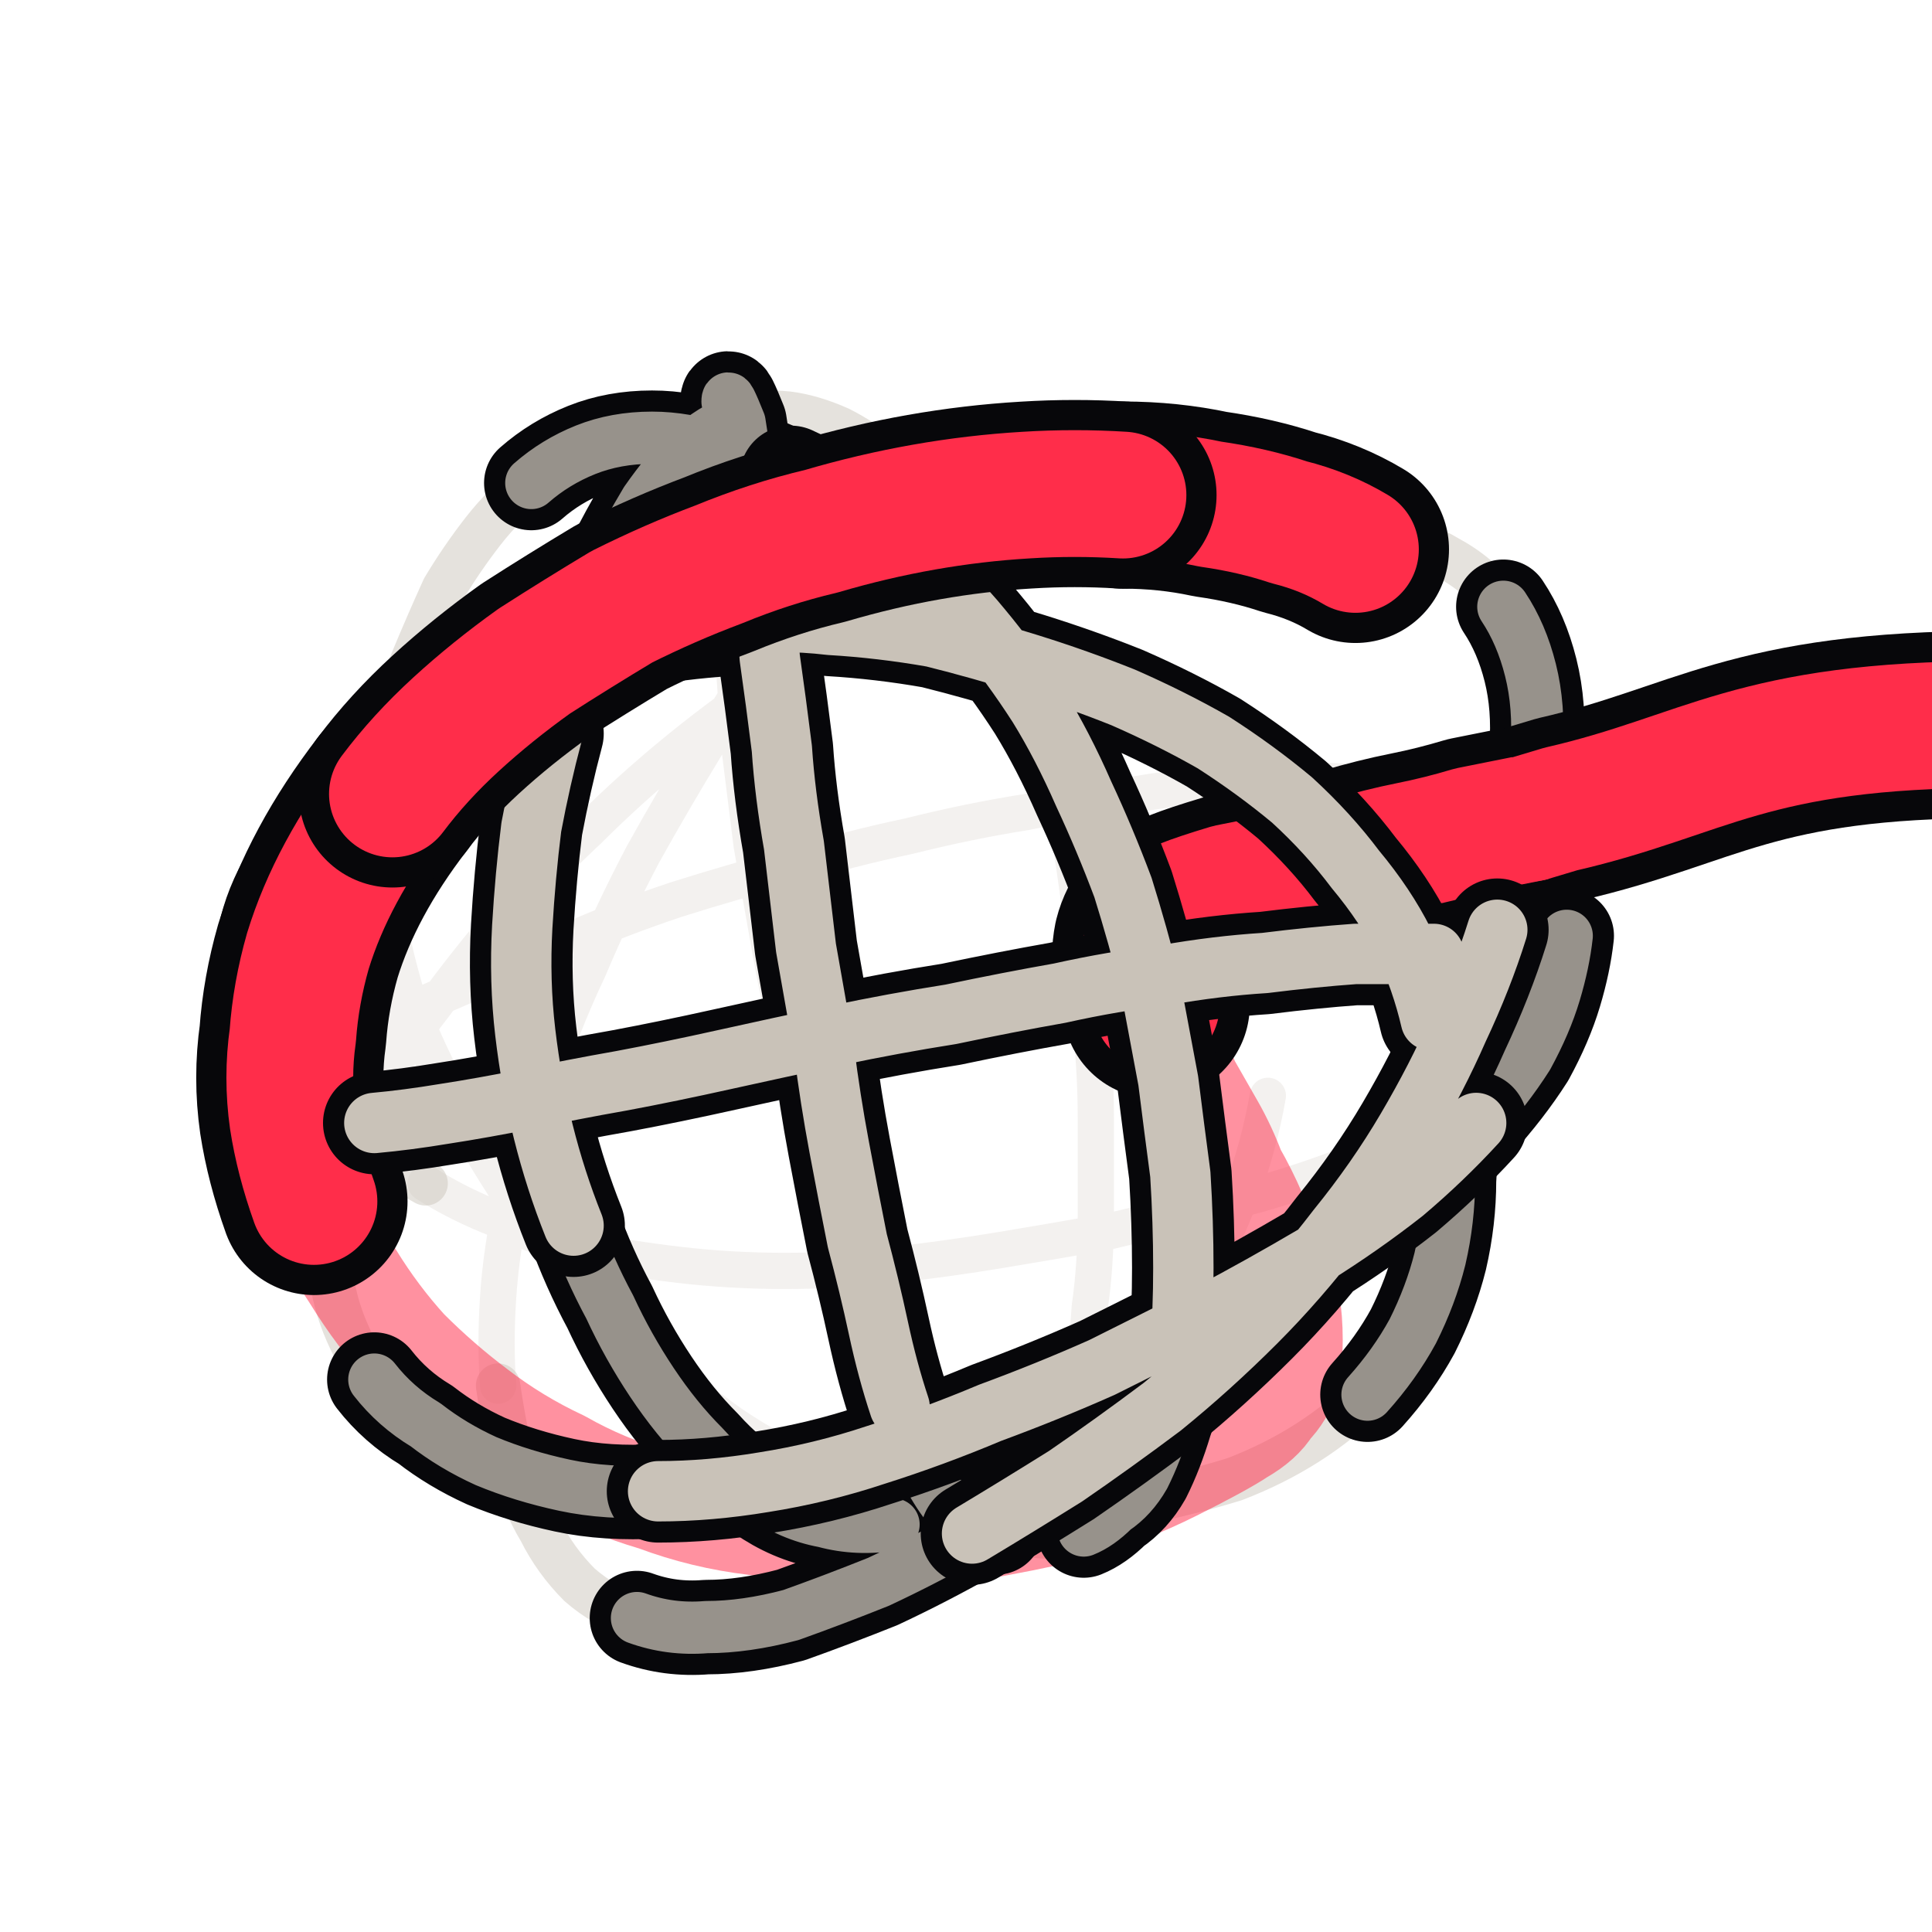
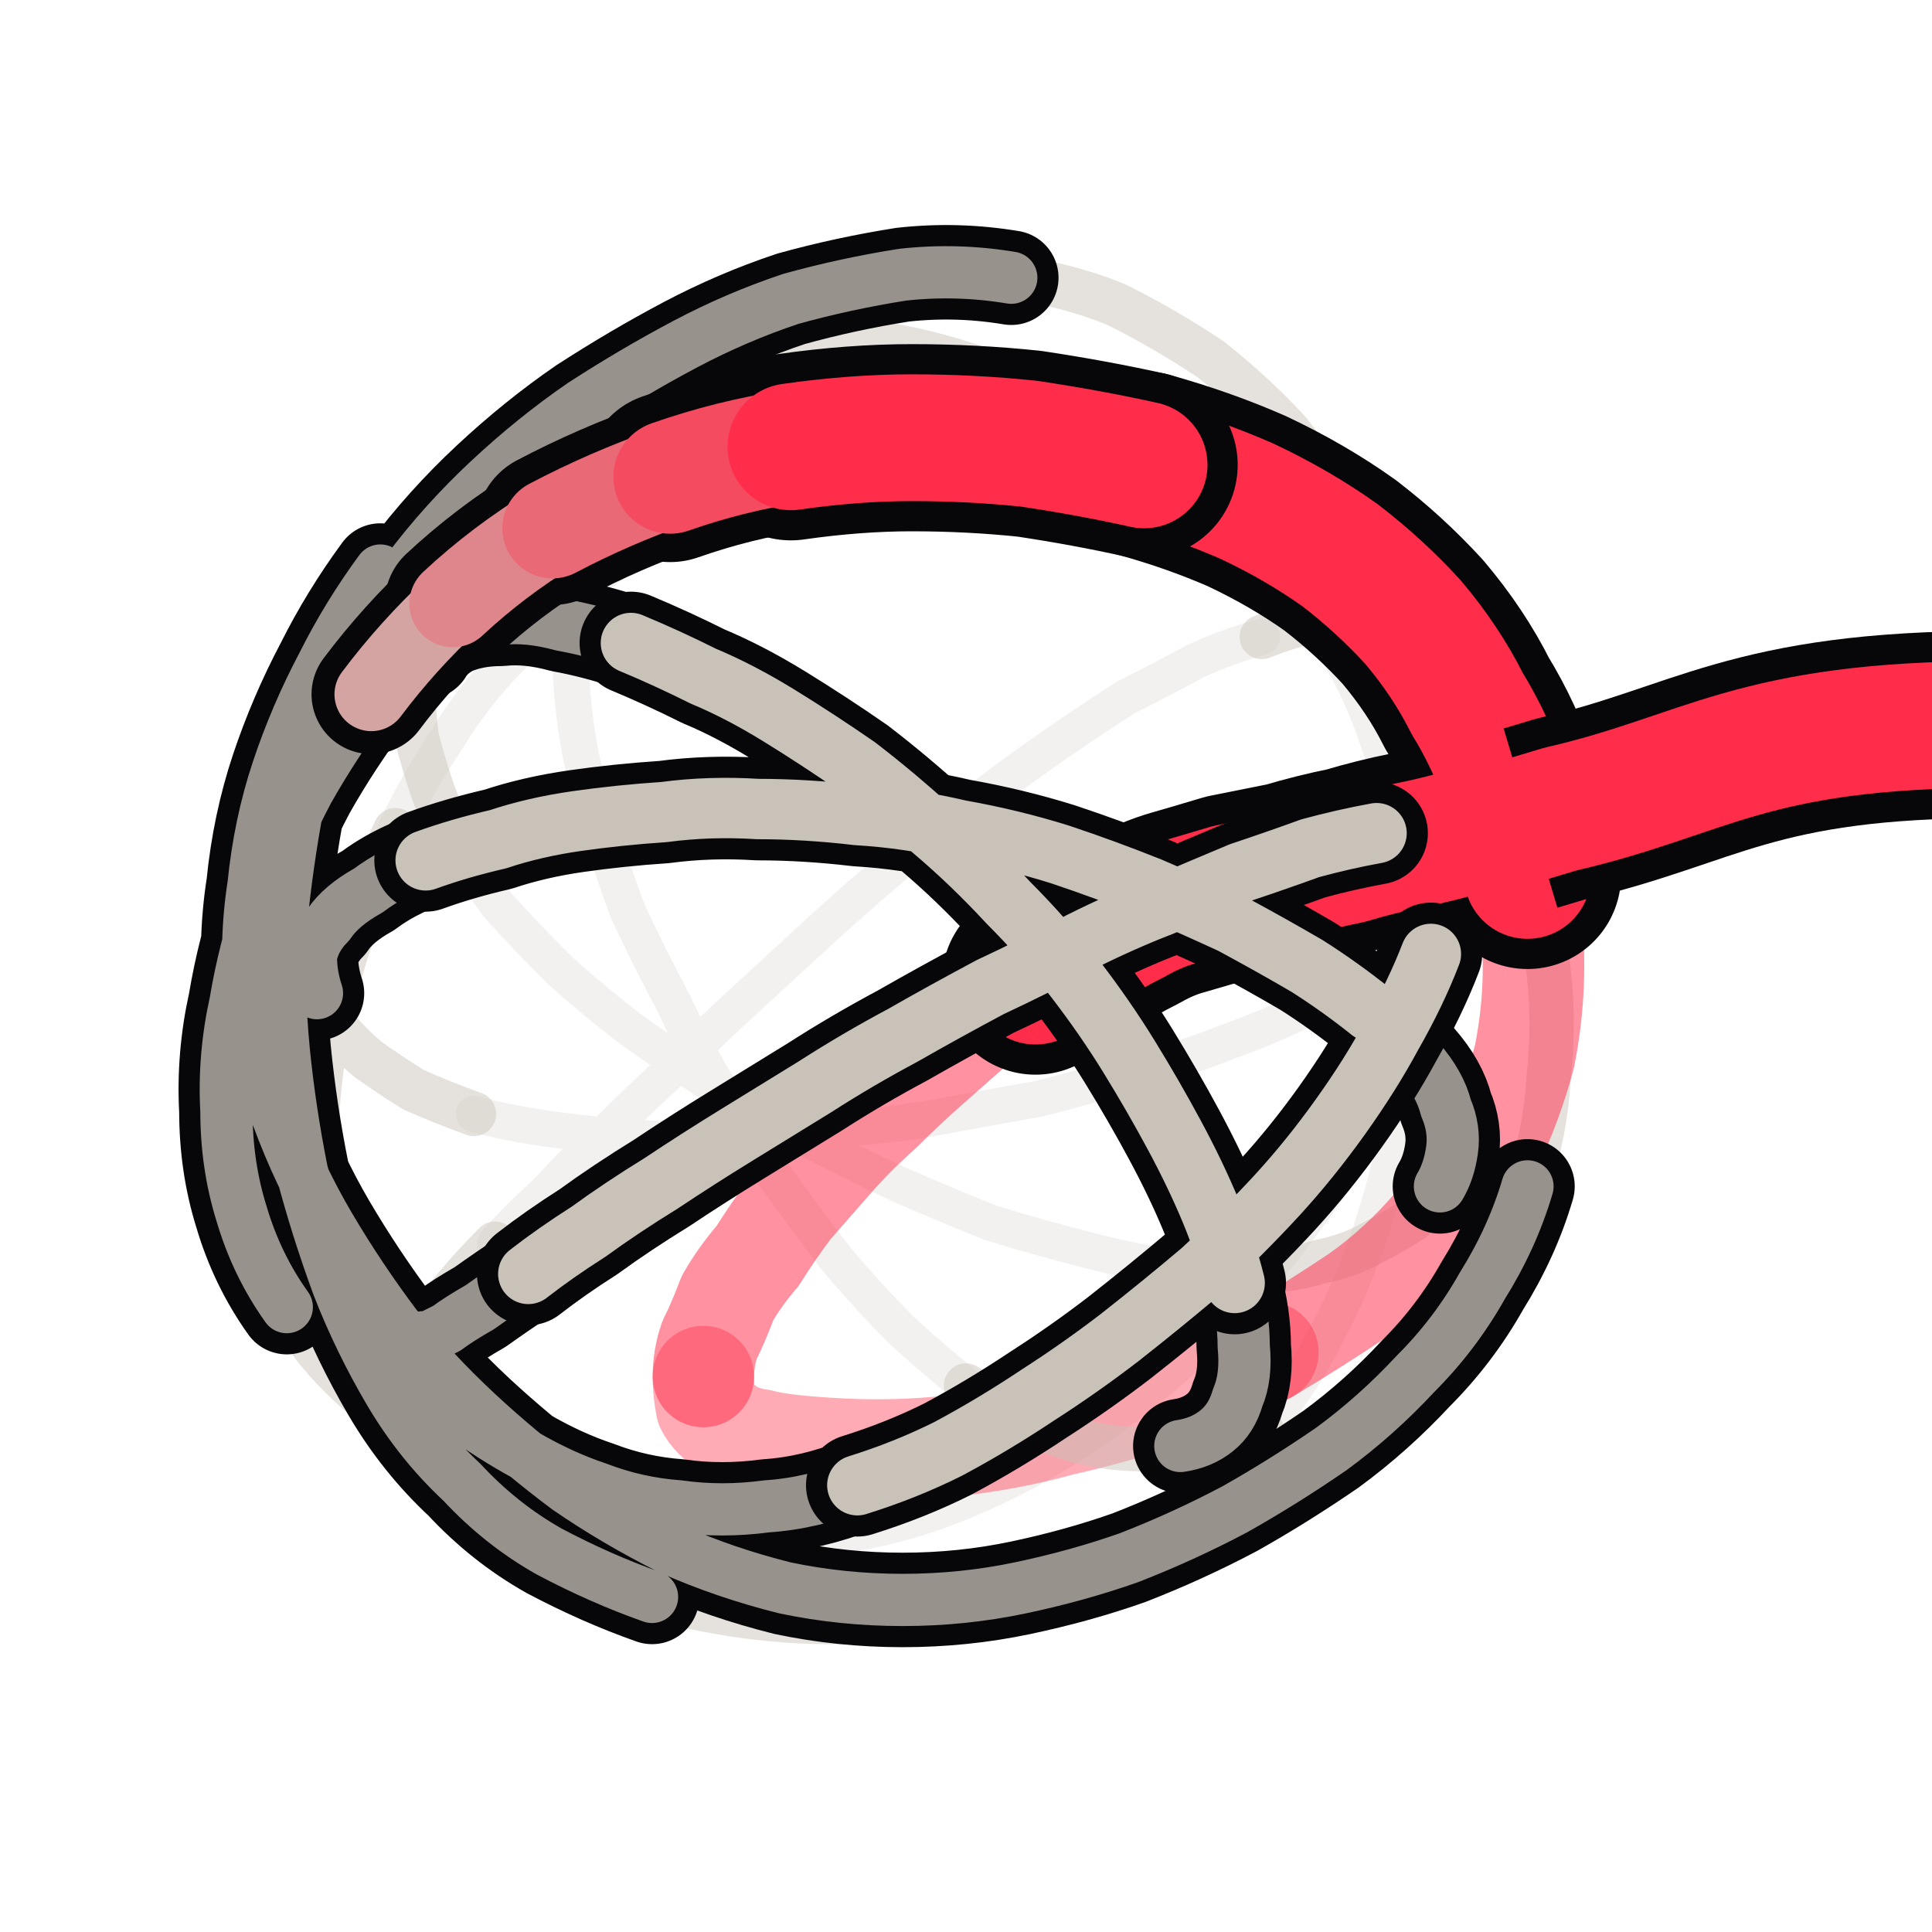
<svg xmlns="http://www.w3.org/2000/svg" viewBox="0 0 64 64">
  <g fill="none" stroke-linecap="round" stroke-linejoin="round">
-     <path d="M42 36.3Q41.7 38 41.1 39.6Q40.5 41.2 39.7 42.5M32.2 18.5Q32.9 19.5 33.5 20.9Q34 22.2 34.5 23.7Q35 25.3 35.3 27Q35.6 28.6 35.8 30.3Q36 32 36.1 33.7Q36.3 35.4 36.3 37Q36.3 38.7 36.3 40.3Q36.3 41.9 36.1 43.3Q36 44.8 35.8 46M24.1 17.2Q24.1 18.2 24.2 19.4Q24.2 20.6 24.3 21.9Q24.4 23.3 24.5 24.8Q24.7 26.4 24.9 28Q25.2 29.7 25.5 31.4Q25.8 33.1 26.2 34.7Q26.6 36.4 27 38Q27.4 39.5 27.9 41Q28.4 42.5 28.9 43.9Q29.4 45.3 30 46.5Q30.6 47.7 31.2 48.6M12.8 30.2Q13.1 31.8 13.6 33.4Q14.2 34.9 15 36.4Q15.8 37.9 16.7 39.3Q17.7 40.7 18.7 42Q19.8 43.3 21 44.5Q22.2 45.7 23.6 46.7Q24.9 47.7 26.4 48.4M14.1 39.2Q15.2 39.9 16.5 40.4Q17.8 41 19.3 41.4Q20.8 41.7 22.5 41.9Q24.2 42.1 26 42.1Q27.8 42.1 29.6 41.9Q31.4 41.7 33.2 41.4Q35 41.1 36.7 40.8Q38.4 40.4 40 40Q41.7 39.6 43.2 39.1Q44.7 38.6 46 38Q47.3 37.4 48.2 36.8M11.4 34.6Q12.4 34.1 13.5 33.5Q14.6 33 16 32.4Q17.4 31.7 19 31.1Q20.6 30.4 22.4 29.8Q24.3 29.2 26.2 28.7Q28.2 28.1 30.1 27.7Q32.1 27.2 34 26.9Q35.9 26.5 37.7 26.3Q39.5 26 41.3 25.9Q43 25.8 44.6 25.9Q46.1 25.9 47.4 26.2M11.3 39.1Q11.7 37.7 12.5 36.2Q13.3 34.7 14.4 33.3Q15.5 31.8 16.7 30.4Q18 28.9 19.5 27.5Q20.9 26.1 22.5 24.8Q24.1 23.5 25.9 22.3Q27.7 21.2 29.5 20.2Q31.4 19.3 33.2 18.7Q35 18 36.7 17.6Q38.4 17.3 40 17.2Q41.5 17 43 17.1M16.5 45.9Q16.4 44.5 16.5 43Q16.6 41.4 17 39.6Q17.3 37.8 18 35.9Q18.6 34 19.5 32.1Q20.3 30.2 21.3 28.3Q22.3 26.5 23.4 24.7Q24.5 22.9 25.6 21.2Q26.7 19.5 27.9 18" stroke="#c9c2b8" stroke-opacity="0.22" stroke-width="1.2" />
-     <path d="M39.7 42.5Q38.9 43.9 38 45Q37 46.2 36 47.1Q35 48 34 48.7Q32.9 49.4 31.8 49.8Q30.7 50.3 29.6 50.5M24.4 13.9Q25.2 13.6 26.1 13.7Q26.9 13.8 27.8 14.2Q28.6 14.6 29.3 15.2Q30.1 15.8 30.8 16.6Q31.6 17.4 32.2 18.5M35.8 46Q35.5 47.2 35.2 48Q34.9 48.9 34.5 49.4Q34.1 50 33.8 50.3Q33.4 50.5 33 50.6M24.1 13.3Q24 13.5 24 14Q24 14.6 24 15.4Q24 16.2 24.1 17.2M31.2 48.6Q31.8 49.4 32.4 50Q33 50.5 33.6 50.7Q34.2 50.9 34.7 50.9Q35.3 50.9 35.9 50.7M17.6 16Q16.7 16.7 16 17.6Q15.3 18.5 14.7 19.5Q14.2 20.6 13.7 21.8Q13.2 23 12.9 24.3Q12.6 25.7 12.6 27.2Q12.5 28.7 12.8 30.2M26.4 48.4Q27.9 49.2 29.4 49.5Q30.9 49.9 32.4 50Q33.9 50.1 35.4 50Q36.8 49.9 38.2 49.7Q39.6 49.4 40.9 49Q42.2 48.5 43.3 47.8Q44.4 47.1 45.3 46.2M8.7 32.5Q8.7 33.5 9.2 34.4Q9.6 35.4 10.4 36.2Q11.1 37.1 12.1 37.8Q13 38.6 14.1 39.2M48.2 36.8Q49.1 36.2 49.7 35.6Q50.3 35.1 50.7 34.5Q51 34 51.1 33.6M8.5 37Q8.4 36.8 8.8 36.4Q9.1 36.1 9.8 35.6Q10.5 35.2 11.4 34.6M47.4 26.2Q48.7 26.4 49.6 26.9Q50.5 27.4 51 28Q51.5 28.6 51.7 29.4Q51.9 30.2 51.9 31M12.4 45.7Q11.8 44.9 11.4 43.9Q11 42.9 10.9 41.7Q10.9 40.4 11.3 39.1M43 17.1Q44.4 17.2 45.7 17.6Q47 17.9 48 18.5Q49.1 19.1 49.8 20.1M21.1 53.6Q20 53.2 19.2 52.5Q18.4 51.7 17.9 50.7Q17.3 49.7 17 48.5Q16.7 47.3 16.5 45.9" stroke="#c9c2b8" stroke-opacity="0.48" stroke-width="1.47" />
-     <path d="M10.4 39.8Q10.9 41.1 11.7 42.3Q12.5 43.6 13.5 44.7Q14.6 45.8 15.8 46.7Q17.1 47.7 18.6 48.4Q20 49.2 21.7 49.7Q23.3 50.3 25 50.5Q26.7 50.8 28.5 50.9Q30.3 50.9 32.1 50.7Q33.9 50.4 35.6 50Q37.3 49.5 38.9 48.7Q40.5 47.9 41.1 47.5Q41.8 47.1 42.1 46.6Q42.5 46.2 42.7 45.6Q42.8 45 42.8 44.4Q42.8 43.7 42.7 43.1Q42.5 42.4 42.2 41.7Q42 41 41.6 40.2Q41.3 39.5 40.9 38.8Q40.6 38 40.2 37.3Q39.8 36.6 39.4 35.9Q39.1 35.2 38.8 34.5Q38.5 33.9 38.3 33.3" stroke="#ff2d4a" stroke-opacity="0.52" stroke-width="3.36" />
-     <path d="M29.6 50.5Q28.4 50.7 27.3 50.4Q26.2 50.2 25.2 49.5Q24.2 48.9 23.3 47.9Q22.4 47 21.6 45.8Q20.8 44.6 20.2 43.3Q19.5 42 19 40.6M18.3 24.3Q18.7 22.8 19.2 21.4Q19.7 20.1 20.2 18.8Q20.8 17.6 21.4 16.6Q22.1 15.6 22.8 14.9Q23.6 14.2 24.4 13.9M33 50.6Q32.6 50.7 32.2 50.5Q31.8 50.4 31.4 49.9Q31 49.4 30.6 48.6Q30.2 47.8 29.8 46.6M25 17.2Q24.9 16.2 24.7 15.4Q24.6 14.6 24.5 14Q24.3 13.5 24.2 13.3Q24.1 13.1 24.1 13.3M35.9 50.7Q36.4 50.5 36.9 50Q37.5 49.6 37.9 48.9Q38.3 48.1 38.6 47.1Q39 46 39.1 44.7M26.2 15.8Q25 15.2 23.9 14.9Q22.7 14.5 21.6 14.5Q20.4 14.5 19.4 14.9Q18.4 15.3 17.6 16M45.3 46.2Q46.2 45.2 46.8 44.1Q47.4 42.9 47.7 41.7Q48 40.4 48 39.1Q48.1 37.7 47.9 36.4Q47.8 35.1 47.4 33.8M15.4 23.4Q14.3 24.1 13.2 24.9Q12.2 25.8 11.4 26.6Q10.5 27.5 9.9 28.5Q9.2 29.5 8.9 30.5Q8.6 31.5 8.7 32.5M51.1 33.6Q51.3 33.1 51.2 32.8Q51 32.4 50.6 32.2Q50.2 31.9 49.4 31.8Q48.6 31.6 47.5 31.6M12.4 37.2Q11.3 37.3 10.4 37.4Q9.6 37.4 9.1 37.3Q8.6 37.2 8.5 37M51.9 31Q51.8 31.9 51.5 32.9Q51.2 33.9 50.6 35Q49.9 36.1 48.9 37.2M21.8 49.4Q20.1 49.5 18.7 49.2Q17.3 48.9 16.1 48.4Q15 47.9 14.1 47.2Q13.1 46.6 12.4 45.7M49.8 20.1Q50.4 21 50.7 22.2Q51 23.4 50.9 24.8Q50.9 26.2 50.5 27.7Q50.2 29.2 49.6 30.8M32.2 50.8Q30.6 51.7 29.1 52.4Q27.6 53 26.2 53.5Q24.7 53.9 23.4 53.9Q22.2 54 21.1 53.6" stroke="#07070a" stroke-width="3.13" />
-     <path d="M29.6 50.5Q28.4 50.7 27.3 50.4Q26.2 50.2 25.2 49.5Q24.2 48.9 23.3 47.9Q22.4 47 21.6 45.8Q20.8 44.6 20.2 43.3Q19.5 42 19 40.6M18.3 24.3Q18.7 22.8 19.2 21.4Q19.7 20.1 20.2 18.8Q20.8 17.6 21.4 16.6Q22.1 15.6 22.8 14.9Q23.6 14.2 24.4 13.9M33 50.6Q32.6 50.7 32.2 50.5Q31.8 50.4 31.4 49.9Q31 49.4 30.6 48.6Q30.2 47.8 29.8 46.6M25 17.2Q24.9 16.2 24.7 15.4Q24.6 14.6 24.5 14Q24.3 13.5 24.2 13.3Q24.1 13.1 24.1 13.3M35.9 50.7Q36.4 50.5 36.9 50Q37.5 49.6 37.9 48.9Q38.3 48.1 38.6 47.1Q39 46 39.1 44.7M26.2 15.8Q25 15.2 23.9 14.9Q22.7 14.5 21.6 14.5Q20.4 14.5 19.4 14.9Q18.4 15.3 17.6 16M45.3 46.2Q46.2 45.2 46.8 44.1Q47.4 42.9 47.7 41.7Q48 40.4 48 39.1Q48.1 37.7 47.9 36.4Q47.8 35.1 47.4 33.8M15.4 23.4Q14.3 24.1 13.2 24.9Q12.2 25.8 11.4 26.6Q10.5 27.5 9.9 28.5Q9.2 29.5 8.9 30.5Q8.6 31.5 8.7 32.5M51.1 33.6Q51.3 33.1 51.2 32.8Q51 32.4 50.6 32.2Q50.2 31.9 49.4 31.8Q48.6 31.6 47.5 31.6M12.4 37.2Q11.3 37.3 10.4 37.4Q9.6 37.4 9.1 37.3Q8.6 37.2 8.5 37M51.9 31Q51.8 31.9 51.5 32.9Q51.2 33.9 50.6 35Q49.9 36.1 48.9 37.2M21.8 49.4Q20.1 49.5 18.7 49.2Q17.3 48.9 16.1 48.4Q15 47.9 14.1 47.2Q13.1 46.6 12.4 45.7M49.8 20.1Q50.4 21 50.7 22.2Q51 23.4 50.9 24.8Q50.9 26.2 50.5 27.7Q50.2 29.2 49.6 30.8M32.2 50.8Q30.6 51.7 29.1 52.4Q27.6 53 26.2 53.5Q24.7 53.9 23.4 53.9Q22.2 54 21.1 53.6" stroke="#c9c2b8" stroke-opacity="0.74" stroke-width="1.73" />
-     <path d="M44.9 18.2Q43.9 17.6 42.7 17.3Q41.5 16.9 40.1 16.7Q38.7 16.4 37.2 16.4M13 26.3Q12 27.6 11.3 28.9Q10.6 30.2 10.2 31.5Q9.8 32.9 9.7 34.3Q9.5 35.7 9.7 37.1Q9.9 38.4 10.4 39.8M38.3 33.3Q38.1 32.7 38 32.2Q37.9 31.7 38 31.2Q38.1 30.8 38.4 30.4Q38.7 30.1 39.2 29.9Q39.7 29.7 40.7 29.4Q41.7 29.2 42.7 29Q43.7 28.7 44.7 28.5Q45.7 28.2 46.7 28Q47.7 27.8 48.7 27.5Q49.7 27.3 50.7 27.1" stroke="#07070a" stroke-width="6.2" />
-     <path d="M44.9 18.2Q43.9 17.6 42.7 17.3Q41.5 16.9 40.1 16.7Q38.7 16.4 37.2 16.4M13 26.3Q12 27.6 11.3 28.9Q10.6 30.2 10.2 31.5Q9.8 32.9 9.7 34.3Q9.5 35.7 9.7 37.1Q9.9 38.4 10.4 39.8M38.3 33.3Q38.1 32.7 38 32.2Q37.9 31.7 38 31.2Q38.1 30.8 38.4 30.4Q38.7 30.1 39.2 29.9Q39.7 29.7 40.7 29.4Q41.7 29.2 42.7 29Q43.7 28.7 44.7 28.5Q45.7 28.2 46.7 28Q47.7 27.8 48.7 27.5Q49.7 27.3 50.7 27.1" stroke="#ff2d4a" stroke-width="4.2" />
-     <path d="M19 40.6Q18.4 39.1 18 37.5Q17.6 35.9 17.4 34.2Q17.2 32.5 17.3 30.7Q17.4 29 17.6 27.4Q17.9 25.8 18.3 24.3M29.8 46.6Q29.4 45.4 29.1 44Q28.8 42.6 28.4 41.1Q28.1 39.6 27.8 38Q27.5 36.4 27.3 34.8Q27 33.1 26.7 31.4Q26.5 29.7 26.3 28Q26 26.3 25.9 24.8Q25.7 23.2 25.5 21.8Q25.4 20.5 25.3 19.3Q25.1 18.2 25 17.2M39.1 44.7Q39.2 43.4 39.2 42Q39.2 40.5 39.1 38.9Q38.9 37.4 38.7 35.8Q38.4 34.2 38.1 32.6Q37.7 31 37.2 29.4Q36.6 27.8 35.9 26.3Q35.2 24.7 34.4 23.4Q33.5 22 32.5 20.8Q31.6 19.7 30.5 18.8Q29.5 17.8 28.4 17.1Q27.3 16.3 26.2 15.8M47.4 33.8Q47.1 32.5 46.5 31.2Q45.9 30 44.9 28.8Q44 27.6 42.8 26.5Q41.6 25.5 40.2 24.6Q38.8 23.8 37.2 23.1Q35.7 22.5 34.1 22Q32.5 21.5 30.9 21.1Q29.2 20.8 27.5 20.7Q25.8 20.5 24.1 20.7Q22.5 20.8 20.9 21.1Q19.3 21.5 18 22.1Q16.6 22.7 15.4 23.4M47.5 31.6Q46.3 31.6 44.9 31.6Q43.5 31.7 41.9 31.9Q40.3 32 38.6 32.3Q36.9 32.5 35.1 32.9Q33.4 33.2 31.5 33.6Q29.6 33.9 27.7 34.3Q25.8 34.7 24 35.1Q22.2 35.5 20.6 35.8Q18.9 36.1 17.5 36.4Q16 36.7 14.7 36.9Q13.5 37.1 12.4 37.2M48.9 37.2Q47.8 38.4 46.5 39.5Q45.1 40.6 43.5 41.6Q41.8 42.6 40.1 43.5Q38.3 44.4 36.5 45.3Q34.7 46.1 32.8 46.8Q30.9 47.6 29 48.2Q27.2 48.8 25.3 49.1Q23.5 49.4 21.8 49.4M49.6 30.8Q49.1 32.4 48.3 34.1Q47.6 35.7 46.6 37.4Q45.6 39.1 44.3 40.7Q43 42.4 41.6 43.8Q40.1 45.3 38.5 46.6Q36.9 47.8 35.3 48.9Q33.7 49.9 32.2 50.8" stroke="#07070a" stroke-width="3.4" />
-     <path d="M19 40.6Q18.4 39.1 18 37.5Q17.6 35.9 17.4 34.2Q17.2 32.5 17.3 30.7Q17.4 29 17.6 27.4Q17.9 25.8 18.3 24.3M29.8 46.6Q29.4 45.4 29.1 44Q28.8 42.6 28.4 41.1Q28.1 39.6 27.8 38Q27.5 36.4 27.3 34.8Q27 33.1 26.7 31.4Q26.5 29.7 26.3 28Q26 26.3 25.9 24.8Q25.7 23.2 25.5 21.8Q25.4 20.5 25.3 19.3Q25.1 18.2 25 17.2M39.1 44.7Q39.2 43.4 39.2 42Q39.2 40.5 39.1 38.9Q38.9 37.4 38.7 35.8Q38.4 34.2 38.1 32.6Q37.7 31 37.2 29.4Q36.6 27.8 35.9 26.3Q35.2 24.7 34.4 23.4Q33.5 22 32.5 20.8Q31.6 19.7 30.5 18.8Q29.5 17.8 28.4 17.1Q27.3 16.3 26.2 15.8M47.4 33.8Q47.1 32.5 46.5 31.2Q45.9 30 44.9 28.8Q44 27.6 42.8 26.5Q41.6 25.5 40.2 24.6Q38.8 23.8 37.2 23.1Q35.7 22.5 34.1 22Q32.5 21.5 30.9 21.1Q29.2 20.8 27.5 20.7Q25.8 20.5 24.1 20.7Q22.5 20.8 20.9 21.1Q19.3 21.5 18 22.1Q16.6 22.7 15.4 23.4M47.5 31.6Q46.3 31.6 44.9 31.6Q43.5 31.7 41.9 31.9Q40.3 32 38.6 32.3Q36.9 32.5 35.1 32.9Q33.4 33.2 31.5 33.6Q29.6 33.9 27.7 34.3Q25.8 34.7 24 35.1Q22.2 35.5 20.6 35.8Q18.9 36.1 17.5 36.4Q16 36.7 14.7 36.9Q13.5 37.1 12.4 37.2M48.9 37.2Q47.8 38.4 46.5 39.5Q45.1 40.6 43.5 41.6Q41.8 42.6 40.1 43.5Q38.3 44.4 36.5 45.3Q34.7 46.1 32.8 46.8Q30.9 47.6 29 48.2Q27.2 48.8 25.3 49.1Q23.5 49.4 21.8 49.4M49.6 30.8Q49.1 32.4 48.3 34.1Q47.6 35.7 46.6 37.4Q45.6 39.1 44.3 40.7Q43 42.4 41.6 43.8Q40.1 45.3 38.5 46.6Q36.9 47.8 35.3 48.9Q33.7 49.9 32.2 50.8" stroke="#c9c2b8" stroke-opacity="1" stroke-width="2" />
-     <path d="M37.2 16.4Q35.6 16.3 34 16.4Q32.3 16.5 30.6 16.8Q28.9 17.1 27.2 17.6Q25.5 18 23.8 18.7Q22.2 19.3 20.6 20.1Q19.1 21 17.7 21.9Q16.3 22.9 15.1 24Q13.9 25.1 13 26.3" stroke="#07070a" stroke-width="6.2" />
-     <path d="M37.2 16.4Q35.6 16.3 34 16.4Q32.3 16.5 30.6 16.8Q28.9 17.1 27.2 17.6Q25.5 18 23.8 18.7Q22.2 19.3 20.6 20.1Q19.1 21 17.7 21.9Q16.3 22.9 15.1 24Q13.9 25.1 13 26.3" stroke="#ff2d4a" stroke-width="4.2" />
+     <path d="M18.9 21.7Q18.9 22.8 19.1 24.2Q19.3 25.6 19.8 27.1Q20.2 28.6 20.8 30.2Q21.5 31.7 22.3 33.2Q23 34.7 23.9 36.2Q24.7 37.6 25.7 39Q26.7 40.4 27.7 41.7Q28.8 43 29.9 44.1Q31 45.1 32 45.9M15.2 28Q15.7 28.9 16.5 30Q17.4 31 18.5 32.1Q19.6 33.1 20.9 34.1Q22.3 35.1 23.7 36Q25.2 36.9 26.7 37.7Q28.2 38.5 29.7 39.2Q31.3 39.9 32.8 40.5Q34.4 41 36 41.4Q37.5 41.8 38.9 42Q40.4 42.2 41.6 42.1M15.7 36.9Q16.8 37.2 18.2 37.4Q19.6 37.6 21.2 37.7Q22.8 37.8 24.4 37.7Q26.1 37.6 27.7 37.4Q29.4 37.3 31.1 37Q32.7 36.7 34.4 36.4Q36 36 37.6 35.5Q39.2 35.1 40.7 34.5Q42.1 34 43.3 33.4Q44.5 32.8 45.4 32.3M16.4 41.2Q17.1 40.4 18.1 39.5Q19 38.5 20.1 37.5Q21.2 36.4 22.3 35.4Q23.4 34.3 24.6 33.2Q25.8 32.1 27.1 30.9Q28.3 29.8 29.6 28.7Q30.9 27.6 32.3 26.6Q33.6 25.6 34.9 24.7Q36.2 23.8 37.3 23.1Q38.5 22.5 39.6 21.9Q40.7 21.4 41.8 21.1M13.1 27.5Q13.8 26 14.8 24.5Q15.7 23 17 21.7Q18.2 20.3 19.6 19.2Q21.1 18.1 22.7 17.3Q24.4 16.5 26.1 16Q27.9 15.5 29.6 15.3Q31.4 15 33.2 15Q34.9 15.1 36.7 15.3M38.8 15.5Q40.3 16.6 41.7 18Q43 19.4 44 21.1Q45.1 22.8 45.7 24.7Q46.4 26.6 46.7 28.6Q47 30.6 46.9 32.6Q46.8 34.6 46.5 36.6Q46.1 38.6 45.5 40.5Q44.9 42.4 44 44.1Q43.1 45.9 41.8 47.4M47.5 23.9Q47.9 25.7 47.9 27.7Q47.9 29.6 47.4 31.6Q46.9 33.6 46.1 35.5Q45.3 37.4 44.2 39.1Q43 40.8 41.7 42.4Q40.4 43.9 38.9 45.3Q37.3 46.7 35.6 47.8Q33.9 48.9 32 49.7Q30.1 50.5 28.2 50.8Q26.3 51.2 24.4 51.1" stroke="#c9c2b8" stroke-opacity="0.22" stroke-width="1.2" />
+     <path d="M42 44.8Q40.4 45.6 38.7 46.2Q37 46.8 35.2 47.2Q33.4 47.7 31.5 47.9Q29.7 48.1 27.8 48Q25.9 47.9 25.2 47.7Q24.5 47.6 24.1 47.3Q23.6 47 23.4 46.6Q23.3 46.1 23.3 45.6" stroke="#ff2d4a" stroke-opacity="0.4" stroke-width="3.36" />
+     <path d="M32 45.9Q33.1 46.6 34.1 47.1Q35.1 47.6 36 47.8Q36.9 48 37.7 48Q38.5 48.1 39.1 47.9M14.1 21.6Q13.8 22.1 13.7 22.9Q13.7 23.6 13.8 24.4Q14 25.2 14.3 26.1Q14.6 27 15.2 28M41.6 42.1Q42.8 42.1 43.7 41.8Q44.7 41.6 45.4 41.2Q46.2 40.8 46.8 40.4Q47.3 39.9 47.7 39.3M10.5 32.9Q10.7 33.5 11.2 34.1Q11.6 34.6 12.2 35.1Q12.9 35.6 13.7 36.1Q14.6 36.5 15.7 36.9M45.4 32.3Q46.4 31.7 47.1 31.1Q47.8 30.6 48.4 30.1Q48.9 29.6 49.3 29.1Q49.6 28.6 49.8 28.3M14 44.3Q13.9 44.2 14.1 44Q14.2 43.8 14.4 43.4Q14.7 43.1 15.2 42.5Q15.7 41.9 16.4 41.2M41.8 21.1Q42.8 20.7 43.8 20.5Q44.8 20.3 45.7 20.3Q46.5 20.4 47.2 20.7Q47.8 21 48.2 21.5M13.3 45Q12.4 43.9 11.8 42.7Q11.1 41.5 10.8 40Q10.5 38.6 10.5 37Q10.6 35.4 10.9 33.8Q11.2 32.2 11.8 30.6Q12.4 29 13.1 27.5M36.7 15.3Q38.4 15.6 40.1 16.1Q41.8 16.7 43.3 17.6Q44.8 18.5 46 19.7Q47.3 21 48.2 22.4Q49.1 23.9 49.7 25.5Q50.3 27.1 50.7 28.7Q51.1 30.4 51.3 32.2Q51.5 33.9 51.3 35.7Q51.2 37.5 50.6 39.3M12.6 18.9Q13.7 17.3 15 16Q16.3 14.7 17.8 13.7Q19.4 12.6 21.1 12Q22.9 11.4 24.7 11.2Q26.6 11 28.5 11.3Q30.3 11.5 32.1 12.1Q33.9 12.7 35.5 13.5Q37.2 14.4 38.8 15.5M41.8 47.4Q40.6 49 39.1 50.1Q37.5 51.3 35.8 52.1Q34.1 52.8 32.4 53.2Q30.6 53.6 28.8 53.7Q27 53.8 25.2 53.6Q23.4 53.4 21.6 52.9M33.5 9.2Q35.3 9.4 37 10.1Q38.6 10.9 40.1 11.9Q41.5 13 42.7 14.3Q43.8 15.7 44.8 17.2Q45.8 18.7 46.5 20.4Q47.2 22 47.5 23.9M24.4 51.1Q22.6 51.1 20.8 50.7Q19.1 50.3 17.5 49.6Q15.8 48.9 14.4 48Q12.9 47.1 11.6 45.9Q10.4 44.8 9.5 43.3" stroke="#c9c2b8" stroke-opacity="0.48" stroke-width="1.47" />
+     <path d="M50.6 29Q50.8 30.5 50.8 32Q50.8 33.5 50.5 35Q50.1 36.5 49.4 38Q48.6 39.4 47.5 40.6Q46.4 41.9 45 42.9Q43.5 43.9 42 44.8M23.3 45.6Q23.3 45 23.5 44.4Q23.8 43.8 24.1 43Q24.5 42.3 25.1 41.6Q25.6 40.8 26.2 40Q26.9 39.2 27.6 38.4Q28.3 37.6 29.2 36.8Q30 36 30.8 35.3Q31.7 34.5 32.5 33.8Q33.4 33.1 34.3 32.5" stroke="#ff2d4a" stroke-opacity="0.52" stroke-width="3.36" />
+     <path d="M39.1 47.9Q39.8 47.8 40.3 47.4Q40.8 47 41 46.3Q41.3 45.6 41.2 44.6Q41.2 43.6 40.9 42.5M20.9 21.3Q19.7 20.9 18.6 20.7Q17.5 20.4 16.6 20.5Q15.7 20.5 15 20.8Q14.4 21.1 14.1 21.6M47.7 39.3Q48 38.8 48.1 38.1Q48.2 37.4 47.9 36.7Q47.7 35.9 47 35.1Q46.3 34.3 45.4 33.5M14.1 28.5Q13 28.9 12.2 29.5Q11.3 30 10.9 30.6Q10.4 31.1 10.3 31.7Q10.3 32.3 10.5 32.9M49.8 28.3Q49.9 27.9 49.6 27.7Q49.4 27.4 48.8 27.3Q48.3 27.3 47.4 27.3Q46.6 27.4 45.6 27.6M17.5 42.2Q16.6 42.8 15.9 43.3Q15.2 43.7 14.8 44Q14.4 44.2 14.2 44.3Q14 44.3 14 44.3M48.2 21.5Q48.6 22.1 48.7 22.9Q48.9 23.7 48.8 24.7Q48.8 25.7 48.6 26.8Q48.4 27.8 48.1 29.1Q47.8 30.3 47.4 31.6M28.4 49.2Q26.9 49.8 25.4 49.9Q23.9 50.1 22.5 49.9Q21.1 49.8 19.8 49.3Q18.6 48.9 17.4 48.2Q16.3 47.6 15.2 46.8Q14.2 46 13.3 45M50.6 39.3Q50.1 41 49.1 42.6Q48.2 44.2 46.9 45.5Q45.6 46.9 44.1 48Q42.5 49.1 40.9 50Q39.2 50.9 37.4 51.6Q35.7 52.2 33.8 52.6Q31.9 53 29.9 53Q27.9 53 26 52.6Q24 52.1 22.2 51.3Q20.4 50.4 18.8 49.3Q17.2 48.1 15.8 46.8Q14.3 45.4 13.1 43.9Q11.9 42.3 10.9 40.6Q9.9 38.9 9.2 37Q8.6 35.1 8.3 33.2Q8.1 31.2 8.4 29.3Q8.6 27.3 9.2 25.5Q9.8 23.7 10.7 22Q11.5 20.4 12.6 18.9M21.6 52.9Q19.9 52.3 18.2 51.4Q16.6 50.5 15.3 49.1Q13.9 47.8 12.9 46.1Q11.9 44.4 11.2 42.6Q10.5 40.7 10 38.8Q9.6 36.8 9.4 34.8Q9.2 32.7 9.3 30.7Q9.5 28.6 9.9 26.5Q10.4 24.5 11.3 22.5Q12.2 20.6 13.5 18.9Q14.7 17.3 16.2 15.9Q17.7 14.5 19.3 13.4Q21 12.3 22.7 11.4Q24.4 10.5 26.2 9.9Q28 9.4 29.9 9.1Q31.7 8.9 33.5 9.2M9.5 43.3Q8.5 41.9 8 40.2Q7.5 38.6 7.5 36.8Q7.4 35 7.8 33.2Q8.1 31.4 8.7 29.7Q9.3 27.9 10.2 26.2Q11.1 24.6 12.3 23" stroke="#07070a" stroke-width="3.13" />
+     <path d="M39.1 47.9Q39.8 47.8 40.3 47.4Q40.8 47 41 46.3Q41.3 45.6 41.2 44.6Q41.2 43.6 40.9 42.5M20.9 21.3Q19.7 20.9 18.6 20.7Q17.5 20.4 16.6 20.5Q15.7 20.5 15 20.8Q14.4 21.1 14.1 21.6M47.7 39.3Q48 38.8 48.1 38.1Q48.2 37.4 47.9 36.7Q47.7 35.9 47 35.1Q46.3 34.3 45.4 33.5M14.1 28.5Q13 28.9 12.2 29.5Q11.3 30 10.9 30.6Q10.4 31.1 10.3 31.7Q10.3 32.3 10.5 32.9M49.8 28.3Q49.9 27.9 49.6 27.7Q49.4 27.4 48.8 27.3Q48.3 27.3 47.4 27.3Q46.6 27.4 45.6 27.6M17.5 42.2Q16.6 42.8 15.9 43.3Q15.2 43.7 14.8 44Q14.4 44.2 14.2 44.3Q14 44.3 14 44.3M48.2 21.5Q48.6 22.1 48.7 22.9Q48.9 23.7 48.8 24.7Q48.8 25.7 48.6 26.8Q48.4 27.8 48.1 29.1Q47.8 30.3 47.4 31.6M28.4 49.2Q26.9 49.8 25.4 49.9Q23.9 50.1 22.5 49.9Q21.1 49.8 19.8 49.3Q18.6 48.9 17.4 48.2Q16.3 47.6 15.2 46.8Q14.2 46 13.3 45M50.6 39.3Q50.1 41 49.1 42.6Q48.2 44.2 46.9 45.5Q45.6 46.9 44.1 48Q42.5 49.1 40.9 50Q39.2 50.9 37.4 51.6Q35.7 52.2 33.8 52.6Q31.9 53 29.9 53Q27.9 53 26 52.6Q24 52.1 22.2 51.3Q20.4 50.4 18.8 49.3Q17.2 48.1 15.8 46.8Q14.3 45.4 13.1 43.9Q11.9 42.3 10.9 40.6Q9.9 38.9 9.2 37Q8.6 35.1 8.3 33.2Q8.1 31.2 8.4 29.3Q8.6 27.3 9.2 25.5Q9.8 23.7 10.7 22Q11.5 20.4 12.6 18.9M21.6 52.9Q19.9 52.3 18.2 51.4Q16.6 50.5 15.3 49.1Q13.9 47.8 12.9 46.1Q11.9 44.4 11.2 42.6Q10.5 40.7 10 38.8Q9.6 36.8 9.4 34.8Q9.2 32.7 9.3 30.7Q9.5 28.6 9.9 26.5Q10.4 24.5 11.3 22.5Q12.2 20.6 13.5 18.9Q14.7 17.3 16.2 15.9Q17.7 14.5 19.3 13.4Q21 12.3 22.7 11.4Q24.4 10.5 26.2 9.9Q28 9.4 29.9 9.1Q31.7 8.9 33.5 9.2M9.5 43.3Q8.5 41.9 8 40.2Q7.5 38.6 7.5 36.8Q7.4 35 7.8 33.2Q8.1 31.4 8.7 29.7Q9.3 27.9 10.2 26.2Q11.1 24.6 12.3 23" stroke="#c9c2b8" stroke-opacity="0.74" stroke-width="1.73" />
+     <path d="M37.9 15.4Q39.7 15.9 41.3 16.6Q43 17.4 44.4 18.4Q45.7 19.4 46.8 20.6Q47.9 21.9 48.6 23.3Q49.4 24.6 49.9 26.1Q50.4 27.5 50.6 29M34.3 32.5Q35.1 31.9 36 31.4Q36.8 30.9 37.6 30.5Q38.3 30.1 39 29.9Q39.7 29.7 40.7 29.4Q41.7 29.2 42.7 29Q43.7 28.7 44.7 28.5Q45.7 28.2 46.7 28Q47.7 27.8 48.7 27.5Q49.7 27.3 50.7 27.1" stroke="#07070a" stroke-width="6.2" />
+     <path d="M37.9 15.4Q39.7 15.9 41.3 16.6Q43 17.4 44.4 18.4Q45.7 19.4 46.8 20.6Q47.9 21.9 48.6 23.3Q49.4 24.6 49.9 26.1Q50.4 27.5 50.6 29M34.3 32.5Q35.1 31.9 36 31.4Q36.8 30.9 37.6 30.5Q38.3 30.1 39 29.9Q39.7 29.7 40.7 29.4Q41.7 29.2 42.7 29Q43.7 28.7 44.7 28.5Q45.7 28.2 46.7 28Q47.7 27.8 48.7 27.5Q49.7 27.3 50.7 27.1" stroke="#ff2d4a" stroke-width="4.2" />
+     <path d="M40.9 42.5Q40.6 41.3 40.1 40.1Q39.6 38.9 38.9 37.6Q38.2 36.3 37.4 35Q36.6 33.7 35.6 32.4Q34.6 31.1 33.4 29.9Q32.2 28.6 30.9 27.5Q29.7 26.4 28.4 25.4Q27.1 24.5 25.8 23.7Q24.5 22.9 23.3 22.4Q22.1 21.8 20.9 21.3M45.4 33.5Q44.4 32.7 43.3 32Q42.1 31.3 40.8 30.6Q39.5 30 38.1 29.4Q36.6 28.8 35.1 28.3Q33.5 27.8 31.8 27.5Q30.1 27.1 28.4 27Q26.7 26.8 25.1 26.8Q23.5 26.7 22 26.9Q20.5 27 19.1 27.2Q17.7 27.4 16.5 27.8Q15.2 28.1 14.1 28.5M45.6 27.6Q44.5 27.8 43.4 28.1Q42.3 28.5 41.1 28.9Q39.9 29.4 38.5 30Q37.2 30.5 35.8 31.2Q34.3 32 32.8 32.7Q31.3 33.5 29.9 34.3Q28.4 35.1 27 36Q25.7 36.8 24.4 37.6Q23.1 38.4 21.9 39.2Q20.6 40 19.5 40.8Q18.4 41.5 17.5 42.2M47.4 31.6Q46.9 32.9 46.1 34.3Q45.4 35.6 44.4 37Q43.4 38.4 42.3 39.6Q41.1 40.9 39.8 42.1Q38.5 43.2 37.1 44.3Q35.8 45.3 34.4 46.2Q32.9 47.2 31.4 48Q30 48.7 28.4 49.2" stroke="#07070a" stroke-width="3.4" />
+     <path d="M40.9 42.5Q40.6 41.3 40.1 40.1Q39.6 38.9 38.9 37.6Q38.2 36.3 37.4 35Q36.6 33.7 35.6 32.4Q34.6 31.1 33.4 29.9Q32.2 28.6 30.9 27.5Q29.7 26.4 28.4 25.4Q27.1 24.5 25.8 23.7Q24.5 22.9 23.3 22.4Q22.1 21.8 20.9 21.3M45.4 33.5Q44.4 32.7 43.3 32Q42.1 31.3 40.8 30.6Q39.5 30 38.1 29.4Q36.6 28.8 35.1 28.3Q33.5 27.8 31.8 27.5Q30.1 27.1 28.4 27Q26.7 26.8 25.1 26.8Q23.5 26.7 22 26.9Q20.5 27 19.1 27.2Q17.7 27.4 16.5 27.8Q15.2 28.1 14.1 28.5M45.6 27.6Q44.5 27.8 43.4 28.1Q42.3 28.5 41.1 28.9Q39.9 29.4 38.5 30Q37.2 30.5 35.8 31.2Q34.3 32 32.8 32.7Q31.3 33.5 29.9 34.3Q28.4 35.1 27 36Q25.7 36.8 24.4 37.6Q23.1 38.4 21.9 39.2Q20.6 40 19.5 40.8Q18.4 41.5 17.5 42.2M47.4 31.6Q46.9 32.9 46.1 34.3Q45.4 35.6 44.4 37Q43.4 38.4 42.3 39.6Q41.1 40.9 39.8 42.1Q38.5 43.2 37.1 44.3Q35.8 45.3 34.4 46.2Q32.9 47.2 31.4 48Q30 48.7 28.4 49.2" stroke="#c9c2b8" stroke-width="2" />
+     <path d="M12.3 23Q13.5 21.4 15 20" stroke="#07070a" stroke-width="3.96" />
+     <path d="M15 20Q16.5 18.6 18.3 17.5" stroke="#07070a" stroke-width="4.52" />
+     <path d="M18.3 17.5Q20.2 16.5 22.2 15.8" stroke="#07070a" stroke-width="5.08" />
+     <path d="M22.2 15.8Q24.2 15.1 26.2 14.8" stroke="#07070a" stroke-width="5.64" />
+     <path d="M26.2 14.8Q28.3 14.5 30.2 14.5Q32.2 14.5 34.1 14.7Q36.1 15 37.9 15.4" stroke="#07070a" stroke-width="6.2" />
+     <path d="M12.3 23Q13.5 21.4 15 20" stroke="#d4a4a2" stroke-width="2.44" />
+     <path d="M15 20Q16.5 18.6 18.3 17.5" stroke="#df868c" stroke-width="2.88" />
+     <path d="M18.3 17.5Q20.2 16.5 22.2 15.8" stroke="#e96976" stroke-width="3.32" />
+     <path d="M22.2 15.8Q24.2 15.1 26.2 14.8" stroke="#f44b60" stroke-width="3.76" />
+     <path d="M26.2 14.8Q28.3 14.5 30.2 14.5Q32.2 14.5 34.1 14.7Q36.1 15 37.9 15.4" stroke="#ff2d4a" stroke-width="4.2" />
    <path d="M50.7 27.1L51.7 26.8C56.5 25.7 58 24 66 24" stroke="#07070a" stroke-width="6.2" stroke-linecap="butt" />
    <path d="M50.7 27.1L51.7 26.8C56.5 25.7 58 24 66 24" stroke="#ff2d4a" stroke-width="4.2" />
  </g>
</svg>
